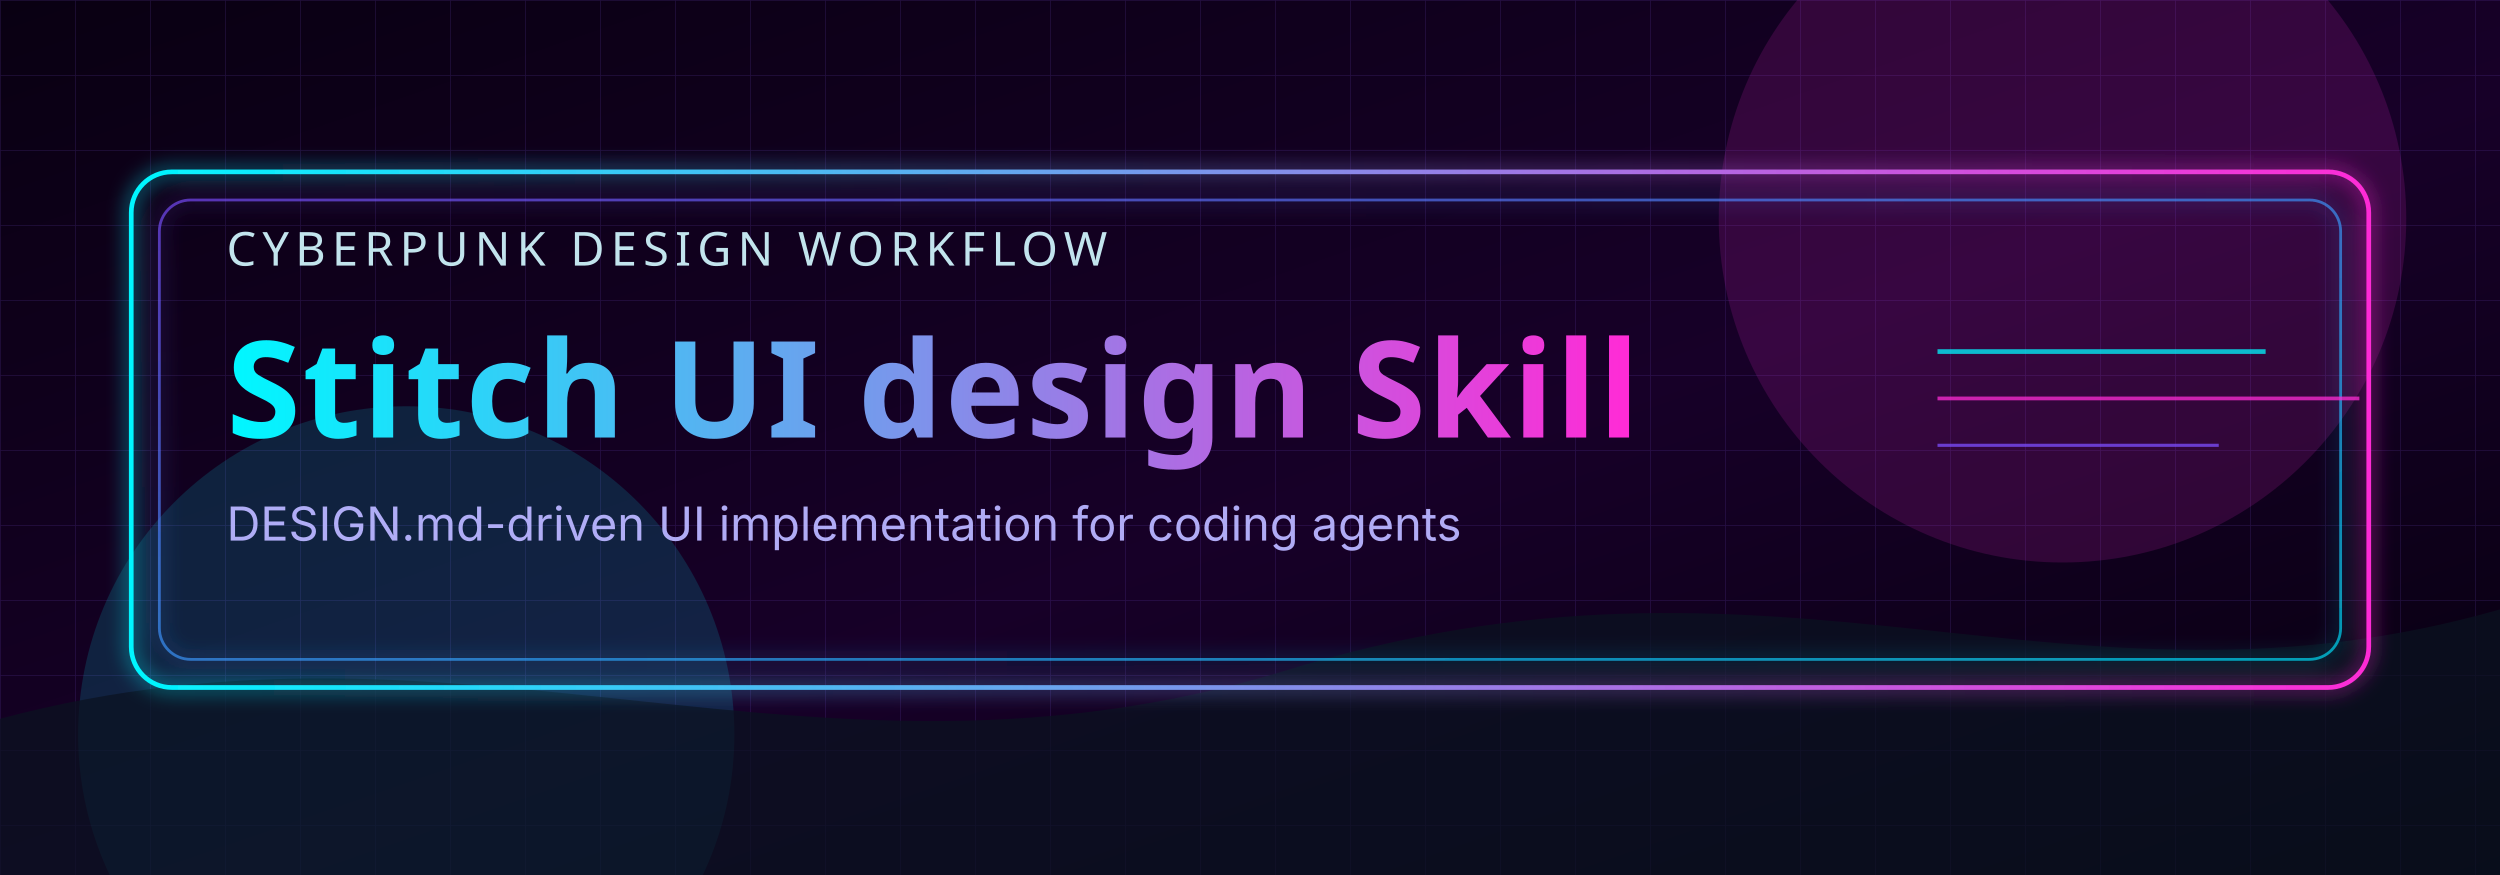
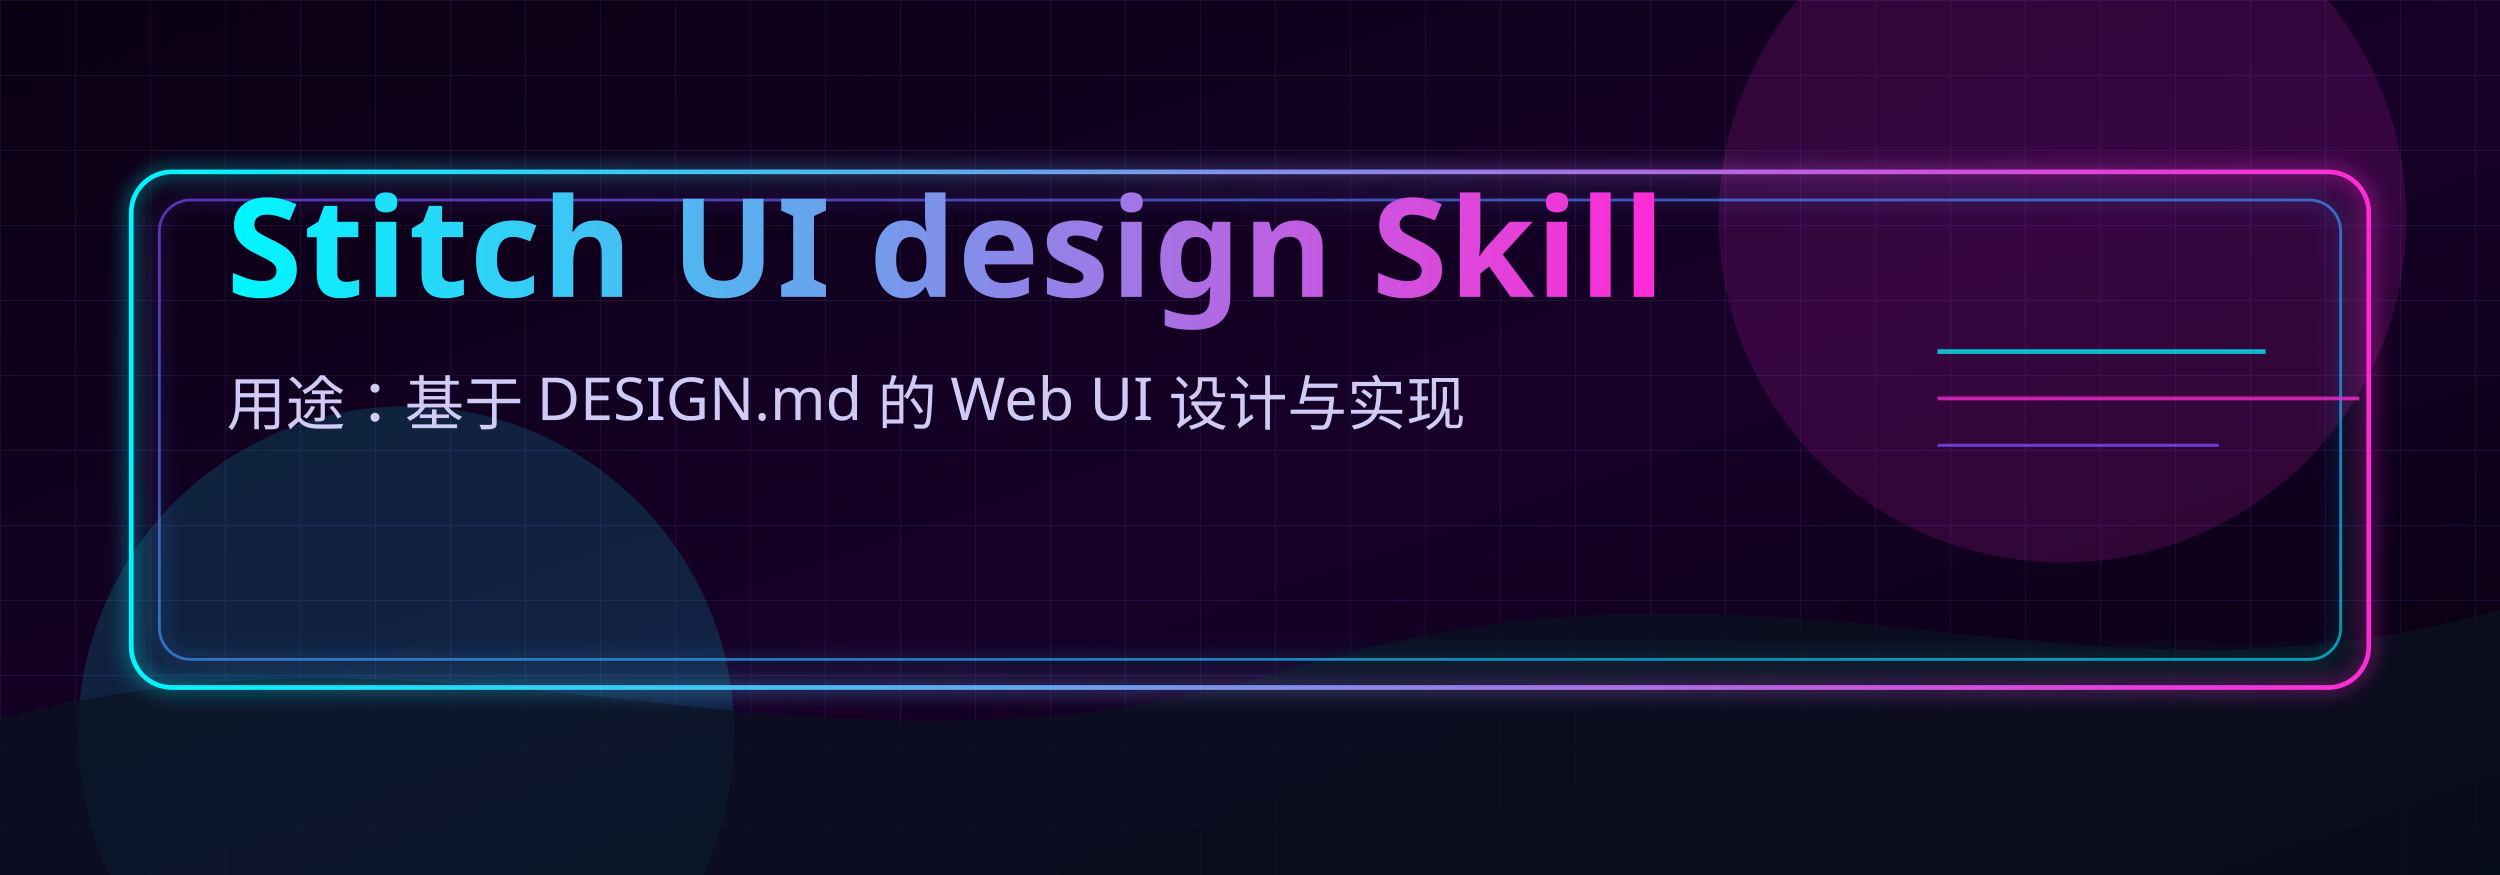
- <svg xmlns="http://www.w3.org/2000/svg" width="1600" height="560" viewBox="0 0 1600 560" role="img" aria-label="Stitch UI design Skill hero banner">
+ <svg xmlns="http://www.w3.org/2000/svg" width="1600" height="560" viewBox="0 0 1600 560" role="img" aria-label="Stitch UI design Skill 头图">
  <defs>
    <linearGradient id="bg1" x1="0" y1="0" x2="1" y2="1">
      <stop offset="0%" stop-color="#090012" />
      <stop offset="55%" stop-color="#170028" />
      <stop offset="100%" stop-color="#05000d" />
    </linearGradient>
    <linearGradient id="neonA" x1="0" y1="0" x2="1" y2="0">
      <stop offset="0%" stop-color="#00f7ff" />
      <stop offset="100%" stop-color="#ff2bd6" />
    </linearGradient>
    <linearGradient id="neonB" x1="0" y1="0" x2="1" y2="1">
      <stop offset="0%" stop-color="#7c4dff" />
      <stop offset="100%" stop-color="#00e5ff" />
    </linearGradient>
    <filter id="glow" x="-30%" y="-30%" width="160%" height="160%">
      <feGaussianBlur stdDeviation="6" result="blur" />
      <feMerge>
        <feMergeNode in="blur" />
        <feMergeNode in="SourceGraphic" />
      </feMerge>
    </filter>
    <pattern id="grid" width="48" height="48" patternUnits="userSpaceOnUse">
      <path d="M 48 0 L 0 0 0 48" fill="none" stroke="#8b5cf6" stroke-opacity="0.17" stroke-width="1" />
    </pattern>
  </defs>
  <rect width="1600" height="560" fill="url(#bg1)" />
  <rect width="1600" height="560" fill="url(#grid)" />
  <circle cx="1320" cy="140" r="220" fill="#ff2bd6" fill-opacity="0.14" />
  <circle cx="260" cy="470" r="210" fill="#00f7ff" fill-opacity="0.14" />
  <path d="M0 460 C300 380 520 520 820 430 C1140 330 1320 470 1600 390 L1600 560 L0 560 Z" fill="#0b1220" fill-opacity="0.72" />
  <g filter="url(#glow)">
    <rect x="84" y="110" width="1432" height="330" rx="26" fill="none" stroke="url(#neonA)" stroke-width="3" />
    <rect x="102" y="128" width="1396" height="294" rx="20" fill="none" stroke="url(#neonB)" stroke-opacity="0.65" stroke-width="1.8" />
  </g>
-   <g transform="translate(145,170)">
-     <text x="0" y="0" fill="#d1f7ff" font-family="Orbitron, Rajdhani, 'Segoe UI', sans-serif" font-size="30" letter-spacing="4" opacity="0.92">CYBERPUNK DESIGN WORKFLOW</text>
-     <text x="0" y="110" fill="url(#neonA)" font-family="Orbitron, Rajdhani, 'Segoe UI', sans-serif" font-size="86" font-weight="700" letter-spacing="1.2">Stitch UI design Skill</text>
-     <text x="0" y="176" fill="#b8b3ff" font-family="'Segoe UI', Inter, sans-serif" font-size="30" opacity="0.95">DESIGN.md-driven UI implementation for coding agents</text>
+   <g transform="translate(145,190)">
+     <text x="0" y="0" fill="url(#neonA)" font-family="'Segoe UI', 'PingFang SC', 'Hiragino Sans GB', sans-serif" font-size="88" font-weight="700" letter-spacing="1">Stitch UI design Skill</text>
+     <text x="0" y="82" fill="#d7d3ff" font-family="'Segoe UI', 'PingFang SC', 'Hiragino Sans GB', sans-serif" font-size="38" opacity="0.96">用途：基于 DESIGN.md 的 Web UI 设计与实现</text>
  </g>
  <g opacity="0.75">
    <path d="M1240 225 L1450 225" stroke="#00f7ff" stroke-width="3" />
    <path d="M1240 255 L1510 255" stroke="#ff2bd6" stroke-width="2.4" />
    <path d="M1240 285 L1420 285" stroke="#7c4dff" stroke-width="2" />
  </g>
</svg>
